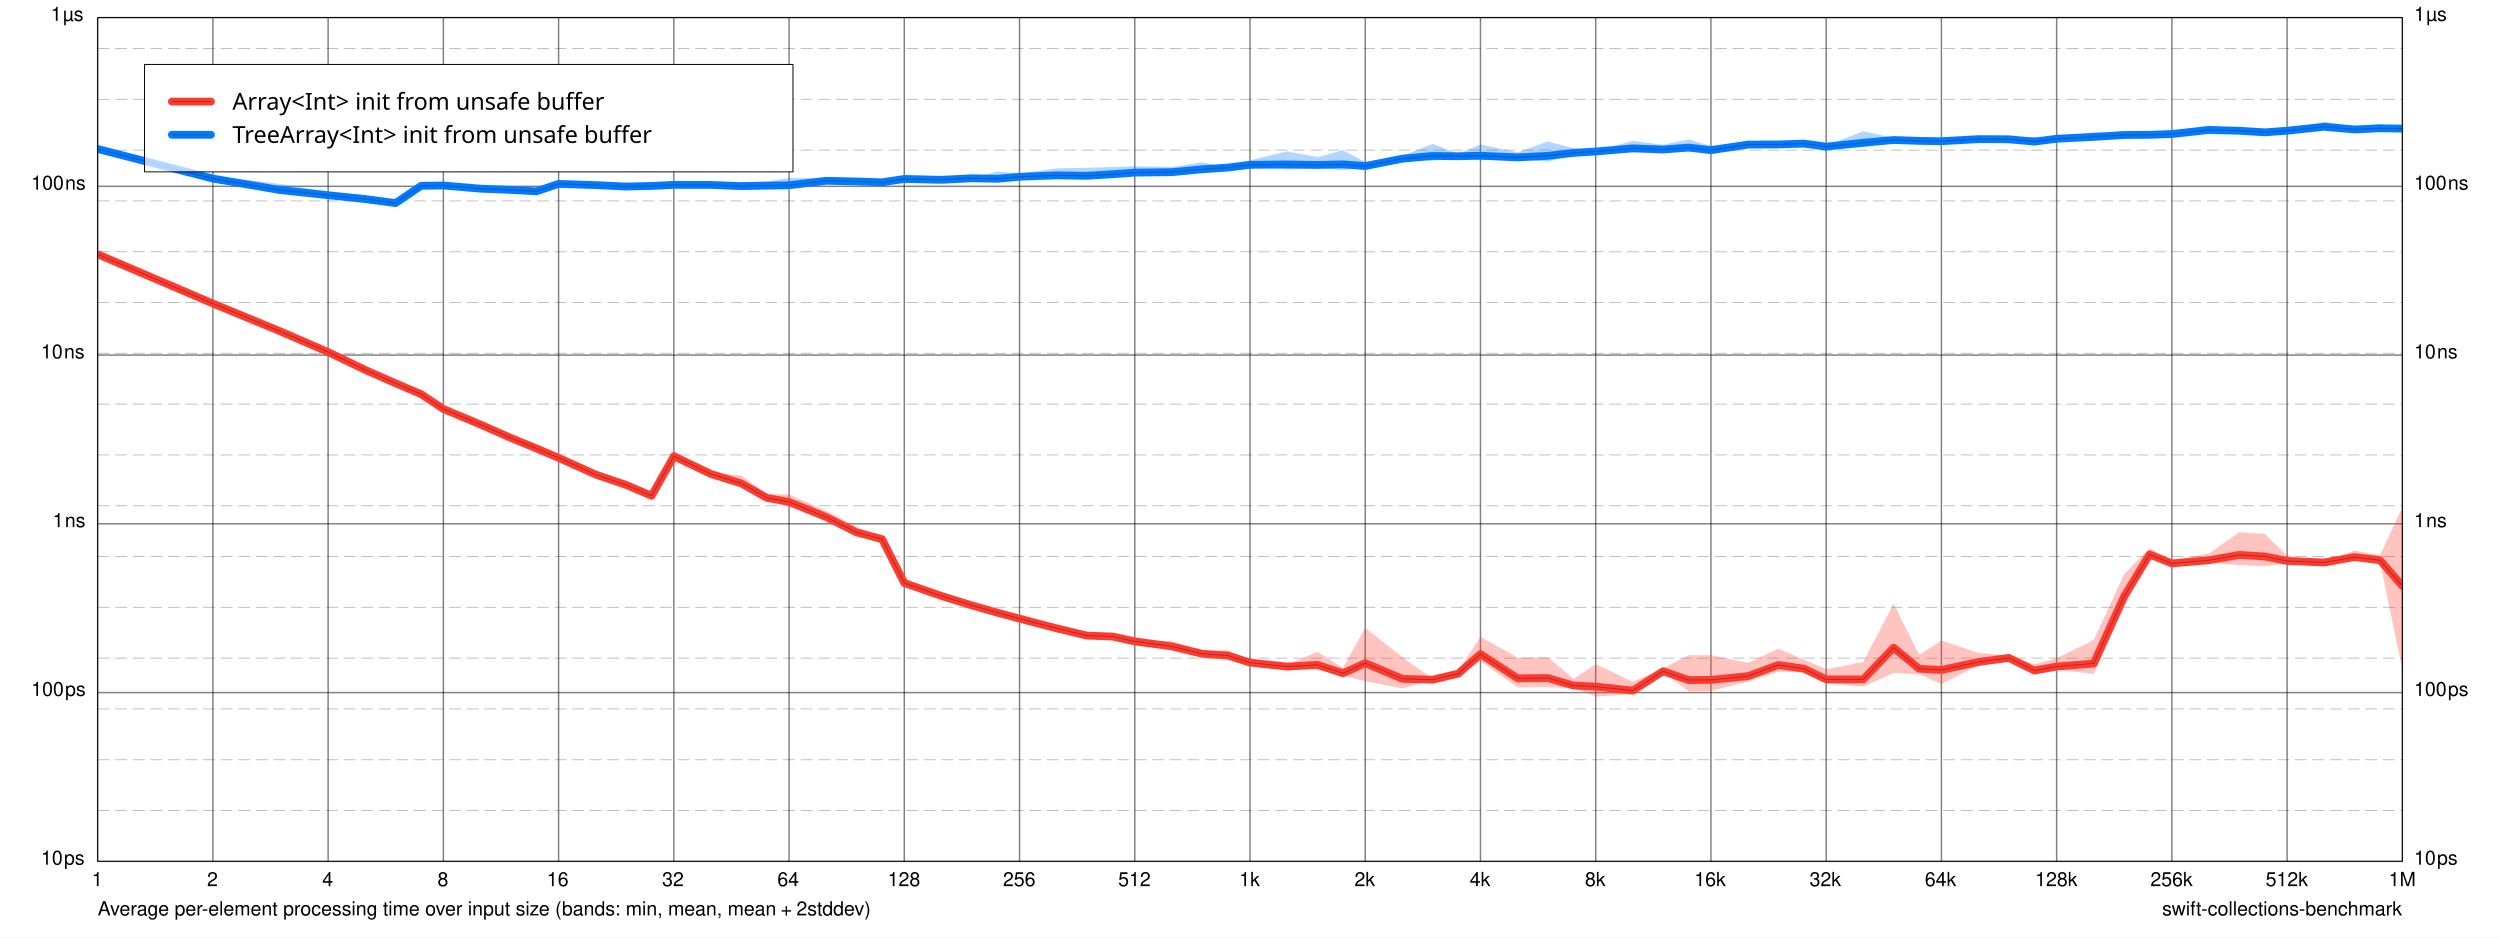
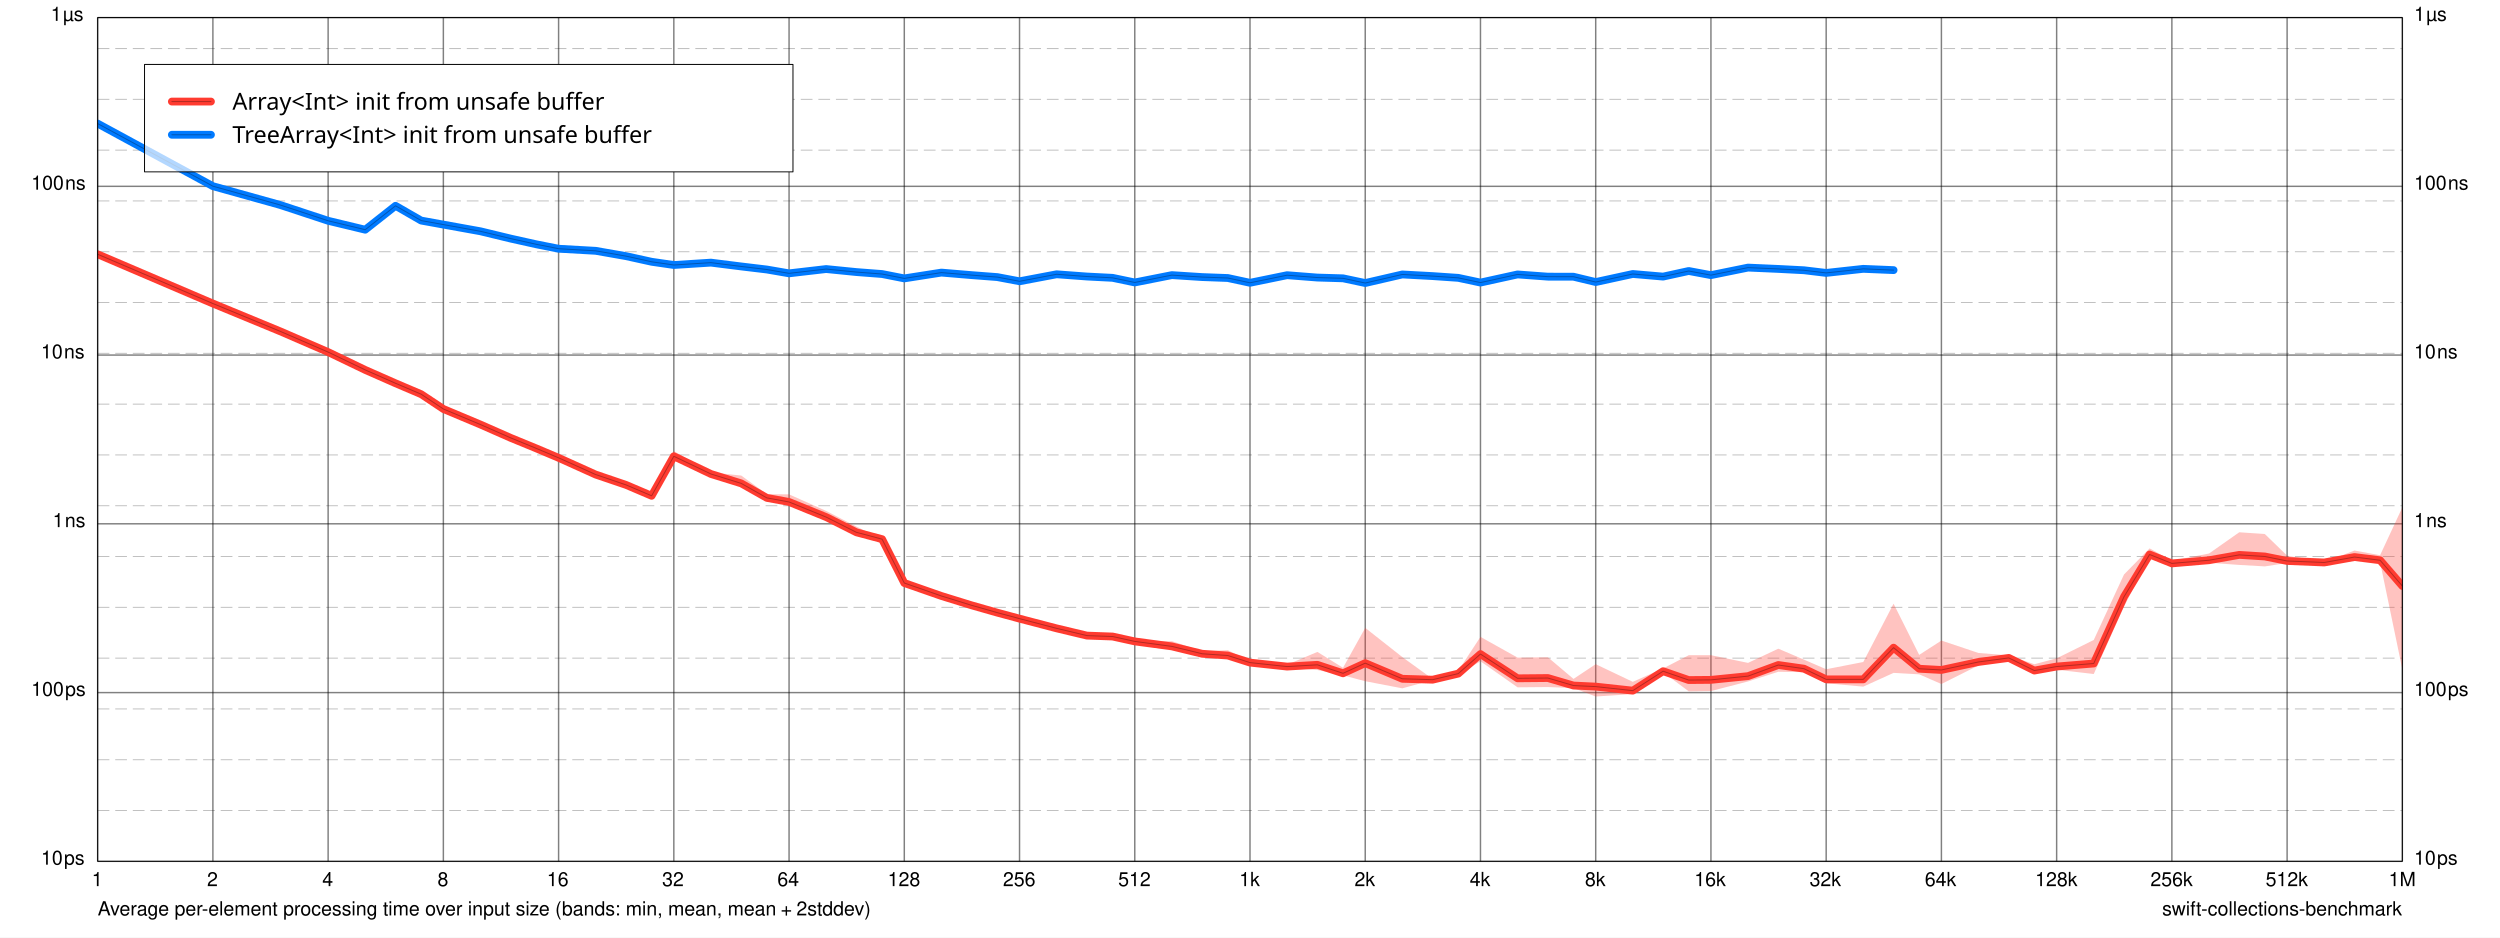
<svg xmlns="http://www.w3.org/2000/svg" xmlns:xlink="http://www.w3.org/1999/xlink" width="1280.0px" height="480.0px" viewBox="0.0 0.0 1280.0 480.0" version="1.1">
  <path d="M 0 0 L 0 480 L 1280 480 L 1280 0 z" fill="#FFFFFF" fill-opacity="1.0" stroke="none" />
  <text x="50" y="468.7" font-family="Helvetica" font-size="10" font-weight="normal" font-style="normal" fill="#000000" fill-opacity="1">Average per-element processing time over input size (bands: min, mean, mean + 2stddev)</text>
  <a xlink:href="https://github.com/apple/swift-collections-benchmark">
    <text x="1107" y="468.7" font-family="Helvetica" font-size="10" font-weight="normal" font-style="normal" fill="#000000" fill-opacity="1">swift-collections-benchmark</text>
  </a>
  <path d="M 50 9 L 50 441" fill="none" stroke-width="0.75" stroke="#000000" stroke-opacity="0.498" stroke-linecap="butt" stroke-linejoin="round" />
  <text x="47" y="453.7" font-family="Helvetica" font-size="10" font-weight="normal" font-style="normal" fill="#000000" fill-opacity="1">1</text>
  <path d="M 109 9 L 109 441" fill="none" stroke-width="0.75" stroke="#000000" stroke-opacity="0.498" stroke-linecap="butt" stroke-linejoin="round" />
  <text x="106" y="453.7" font-family="Helvetica" font-size="10" font-weight="normal" font-style="normal" fill="#000000" fill-opacity="1">2</text>
  <path d="M 168 9 L 168 441" fill="none" stroke-width="0.75" stroke="#000000" stroke-opacity="0.498" stroke-linecap="butt" stroke-linejoin="round" />
  <text x="165" y="453.7" font-family="Helvetica" font-size="10" font-weight="normal" font-style="normal" fill="#000000" fill-opacity="1">4</text>
  <path d="M 227 9 L 227 441" fill="none" stroke-width="0.75" stroke="#000000" stroke-opacity="0.498" stroke-linecap="butt" stroke-linejoin="round" />
  <text x="224" y="453.7" font-family="Helvetica" font-size="10" font-weight="normal" font-style="normal" fill="#000000" fill-opacity="1">8</text>
  <path d="M 286 9 L 286 441" fill="none" stroke-width="0.75" stroke="#000000" stroke-opacity="0.498" stroke-linecap="butt" stroke-linejoin="round" />
  <text x="280" y="453.7" font-family="Helvetica" font-size="10" font-weight="normal" font-style="normal" fill="#000000" fill-opacity="1">16</text>
  <path d="M 345 9 L 345 441" fill="none" stroke-width="0.75" stroke="#000000" stroke-opacity="0.498" stroke-linecap="butt" stroke-linejoin="round" />
  <text x="339" y="453.7" font-family="Helvetica" font-size="10" font-weight="normal" font-style="normal" fill="#000000" fill-opacity="1">32</text>
  <path d="M 404 9 L 404 441" fill="none" stroke-width="0.75" stroke="#000000" stroke-opacity="0.498" stroke-linecap="butt" stroke-linejoin="round" />
  <text x="398" y="453.7" font-family="Helvetica" font-size="10" font-weight="normal" font-style="normal" fill="#000000" fill-opacity="1">64</text>
  <path d="M 463 9 L 463 441" fill="none" stroke-width="0.75" stroke="#000000" stroke-opacity="0.498" stroke-linecap="butt" stroke-linejoin="round" />
  <text x="454.5" y="453.7" font-family="Helvetica" font-size="10" font-weight="normal" font-style="normal" fill="#000000" fill-opacity="1">128</text>
  <path d="M 522 9 L 522 441" fill="none" stroke-width="0.75" stroke="#000000" stroke-opacity="0.498" stroke-linecap="butt" stroke-linejoin="round" />
  <text x="513.5" y="453.7" font-family="Helvetica" font-size="10" font-weight="normal" font-style="normal" fill="#000000" fill-opacity="1">256</text>
  <path d="M 581 9 L 581 441" fill="none" stroke-width="0.75" stroke="#000000" stroke-opacity="0.498" stroke-linecap="butt" stroke-linejoin="round" />
  <text x="572.5" y="453.7" font-family="Helvetica" font-size="10" font-weight="normal" font-style="normal" fill="#000000" fill-opacity="1">512</text>
  <path d="M 640 9 L 640 441" fill="none" stroke-width="0.75" stroke="#000000" stroke-opacity="0.498" stroke-linecap="butt" stroke-linejoin="round" />
  <text x="634.5" y="453.7" font-family="Helvetica" font-size="10" font-weight="normal" font-style="normal" fill="#000000" fill-opacity="1">1k</text>
  <path d="M 699 9 L 699 441" fill="none" stroke-width="0.75" stroke="#000000" stroke-opacity="0.498" stroke-linecap="butt" stroke-linejoin="round" />
  <text x="693.5" y="453.7" font-family="Helvetica" font-size="10" font-weight="normal" font-style="normal" fill="#000000" fill-opacity="1">2k</text>
  <path d="M 758 9 L 758 441" fill="none" stroke-width="0.75" stroke="#000000" stroke-opacity="0.498" stroke-linecap="butt" stroke-linejoin="round" />
  <text x="752.5" y="453.7" font-family="Helvetica" font-size="10" font-weight="normal" font-style="normal" fill="#000000" fill-opacity="1">4k</text>
  <path d="M 817 9 L 817 441" fill="none" stroke-width="0.75" stroke="#000000" stroke-opacity="0.498" stroke-linecap="butt" stroke-linejoin="round" />
  <text x="811.5" y="453.7" font-family="Helvetica" font-size="10" font-weight="normal" font-style="normal" fill="#000000" fill-opacity="1">8k</text>
  <path d="M 876 9 L 876 441" fill="none" stroke-width="0.75" stroke="#000000" stroke-opacity="0.498" stroke-linecap="butt" stroke-linejoin="round" />
  <text x="867.5" y="453.7" font-family="Helvetica" font-size="10" font-weight="normal" font-style="normal" fill="#000000" fill-opacity="1">16k</text>
  <path d="M 935 9 L 935 441" fill="none" stroke-width="0.75" stroke="#000000" stroke-opacity="0.498" stroke-linecap="butt" stroke-linejoin="round" />
  <text x="926.5" y="453.7" font-family="Helvetica" font-size="10" font-weight="normal" font-style="normal" fill="#000000" fill-opacity="1">32k</text>
  <path d="M 994 9 L 994 441" fill="none" stroke-width="0.75" stroke="#000000" stroke-opacity="0.498" stroke-linecap="butt" stroke-linejoin="round" />
  <text x="985.5" y="453.7" font-family="Helvetica" font-size="10" font-weight="normal" font-style="normal" fill="#000000" fill-opacity="1">64k</text>
  <path d="M 1053 9 L 1053 441" fill="none" stroke-width="0.75" stroke="#000000" stroke-opacity="0.498" stroke-linecap="butt" stroke-linejoin="round" />
  <text x="1042" y="453.7" font-family="Helvetica" font-size="10" font-weight="normal" font-style="normal" fill="#000000" fill-opacity="1">128k</text>
  <path d="M 1112 9 L 1112 441" fill="none" stroke-width="0.75" stroke="#000000" stroke-opacity="0.498" stroke-linecap="butt" stroke-linejoin="round" />
  <text x="1101" y="453.7" font-family="Helvetica" font-size="10" font-weight="normal" font-style="normal" fill="#000000" fill-opacity="1">256k</text>
  <path d="M 1171 9 L 1171 441" fill="none" stroke-width="0.75" stroke="#000000" stroke-opacity="0.498" stroke-linecap="butt" stroke-linejoin="round" />
  <text x="1160" y="453.7" font-family="Helvetica" font-size="10" font-weight="normal" font-style="normal" fill="#000000" fill-opacity="1">512k</text>
  <path d="M 1230 9 L 1230 441" fill="none" stroke-width="0.75" stroke="#000000" stroke-opacity="0.498" stroke-linecap="butt" stroke-linejoin="round" />
  <text x="1223" y="453.7" font-family="Helvetica" font-size="10" font-weight="normal" font-style="normal" fill="#000000" fill-opacity="1">1M</text>
  <path d="M 50 441 L 1230 441" fill="none" stroke-width="0.75" stroke="#000000" stroke-opacity="0.498" stroke-linecap="butt" stroke-linejoin="round" />
  <text x="21" y="442.7" font-family="Helvetica" font-size="10" font-weight="normal" font-style="normal" fill="#000000" fill-opacity="1">10 ps</text>
  <text x="1236" y="442.7" font-family="Helvetica" font-size="10" font-weight="normal" font-style="normal" fill="#000000" fill-opacity="1">10 ps</text>
  <path d="M 50 354.6 L 1230 354.6" fill="none" stroke-width="0.75" stroke="#000000" stroke-opacity="0.498" stroke-linecap="butt" stroke-linejoin="round" />
  <text x="16" y="356.3" font-family="Helvetica" font-size="10" font-weight="normal" font-style="normal" fill="#000000" fill-opacity="1">100 ps</text>
  <text x="1236" y="356.3" font-family="Helvetica" font-size="10" font-weight="normal" font-style="normal" fill="#000000" fill-opacity="1">100 ps</text>
  <path d="M 50 268.2 L 1230 268.2" fill="none" stroke-width="0.75" stroke="#000000" stroke-opacity="0.498" stroke-linecap="butt" stroke-linejoin="round" />
  <text x="27" y="269.9" font-family="Helvetica" font-size="10" font-weight="normal" font-style="normal" fill="#000000" fill-opacity="1">1 ns</text>
  <text x="1236" y="269.9" font-family="Helvetica" font-size="10" font-weight="normal" font-style="normal" fill="#000000" fill-opacity="1">1 ns</text>
  <path d="M 50 181.8 L 1230 181.8" fill="none" stroke-width="0.75" stroke="#000000" stroke-opacity="0.498" stroke-linecap="butt" stroke-linejoin="round" />
  <text x="21" y="183.5" font-family="Helvetica" font-size="10" font-weight="normal" font-style="normal" fill="#000000" fill-opacity="1">10 ns</text>
  <text x="1236" y="183.5" font-family="Helvetica" font-size="10" font-weight="normal" font-style="normal" fill="#000000" fill-opacity="1">10 ns</text>
  <path d="M 50 95.4 L 1230 95.4" fill="none" stroke-width="0.75" stroke="#000000" stroke-opacity="0.498" stroke-linecap="butt" stroke-linejoin="round" />
  <text x="16" y="97.1" font-family="Helvetica" font-size="10" font-weight="normal" font-style="normal" fill="#000000" fill-opacity="1">100 ns</text>
  <text x="1236" y="97.1" font-family="Helvetica" font-size="10" font-weight="normal" font-style="normal" fill="#000000" fill-opacity="1">100 ns</text>
  <path d="M 50 9 L 1230 9" fill="none" stroke-width="0.75" stroke="#000000" stroke-opacity="0.498" stroke-linecap="butt" stroke-linejoin="round" />
  <text x="26" y="10.7" font-family="Helvetica" font-size="10" font-weight="normal" font-style="normal" fill="#000000" fill-opacity="1">1 µs</text>
  <text x="1236" y="10.7" font-family="Helvetica" font-size="10" font-weight="normal" font-style="normal" fill="#000000" fill-opacity="1">1 µs</text>
  <path d="M 50 414.99 L 1230 414.99" fill="none" stroke-width="0.5" stroke="#000000" stroke-opacity="0.259" stroke-linecap="butt" stroke-linejoin="round" stroke-dasharray="6 3" stroke-dashoffset="0" />
  <path d="M 50 388.98 L 1230 388.98" fill="none" stroke-width="0.5" stroke="#000000" stroke-opacity="0.259" stroke-linecap="butt" stroke-linejoin="round" stroke-dasharray="6 3" stroke-dashoffset="0" />
  <path d="M 50 362.97 L 1230 362.97" fill="none" stroke-width="0.5" stroke="#000000" stroke-opacity="0.259" stroke-linecap="butt" stroke-linejoin="round" stroke-dasharray="6 3" stroke-dashoffset="0" />
  <path d="M 50 336.96 L 1230 336.96" fill="none" stroke-width="0.5" stroke="#000000" stroke-opacity="0.259" stroke-linecap="butt" stroke-linejoin="round" stroke-dasharray="6 3" stroke-dashoffset="0" />
  <path d="M 50 310.96 L 1230 310.96" fill="none" stroke-width="0.5" stroke="#000000" stroke-opacity="0.259" stroke-linecap="butt" stroke-linejoin="round" stroke-dasharray="6 3" stroke-dashoffset="0" />
  <path d="M 50 284.95 L 1230 284.95" fill="none" stroke-width="0.5" stroke="#000000" stroke-opacity="0.259" stroke-linecap="butt" stroke-linejoin="round" stroke-dasharray="6 3" stroke-dashoffset="0" />
  <path d="M 50 258.94 L 1230 258.94" fill="none" stroke-width="0.5" stroke="#000000" stroke-opacity="0.259" stroke-linecap="butt" stroke-linejoin="round" stroke-dasharray="6 3" stroke-dashoffset="0" />
  <path d="M 50 232.93 L 1230 232.93" fill="none" stroke-width="0.5" stroke="#000000" stroke-opacity="0.259" stroke-linecap="butt" stroke-linejoin="round" stroke-dasharray="6 3" stroke-dashoffset="0" />
  <path d="M 50 206.92 L 1230 206.92" fill="none" stroke-width="0.5" stroke="#000000" stroke-opacity="0.259" stroke-linecap="butt" stroke-linejoin="round" stroke-dasharray="6 3" stroke-dashoffset="0" />
  <path d="M 50 180.91 L 1230 180.91" fill="none" stroke-width="0.5" stroke="#000000" stroke-opacity="0.259" stroke-linecap="butt" stroke-linejoin="round" stroke-dasharray="6 3" stroke-dashoffset="0" />
  <path d="M 50 154.9 L 1230 154.9" fill="none" stroke-width="0.5" stroke="#000000" stroke-opacity="0.259" stroke-linecap="butt" stroke-linejoin="round" stroke-dasharray="6 3" stroke-dashoffset="0" />
  <path d="M 50 128.89 L 1230 128.89" fill="none" stroke-width="0.5" stroke="#000000" stroke-opacity="0.259" stroke-linecap="butt" stroke-linejoin="round" stroke-dasharray="6 3" stroke-dashoffset="0" />
  <path d="M 50 102.88 L 1230 102.88" fill="none" stroke-width="0.5" stroke="#000000" stroke-opacity="0.259" stroke-linecap="butt" stroke-linejoin="round" stroke-dasharray="6 3" stroke-dashoffset="0" />
  <path d="M 50 76.874 L 1230 76.874" fill="none" stroke-width="0.5" stroke="#000000" stroke-opacity="0.259" stroke-linecap="butt" stroke-linejoin="round" stroke-dasharray="6 3" stroke-dashoffset="0" />
  <path d="M 50 50.865 L 1230 50.865" fill="none" stroke-width="0.5" stroke="#000000" stroke-opacity="0.259" stroke-linecap="butt" stroke-linejoin="round" stroke-dasharray="6 3" stroke-dashoffset="0" />
  <path d="M 50 24.856 L 1230 24.856" fill="none" stroke-width="0.5" stroke="#000000" stroke-opacity="0.259" stroke-linecap="butt" stroke-linejoin="round" stroke-dasharray="6 3" stroke-dashoffset="0" />
  <path d="M 74 33 L 74 88 L 406 88 L 406 33 z" fill="#FFFFFF" fill-opacity="1.0" stroke="none" />
  <clipPath id="clip-0">
    <path d="M 50 9 L 50 441 L 1230 441 L 1230 9 z" />
  </clipPath>
  <g clip-path="url(#clip-0)">
-     <path d="M 50 75.952L 109 89.971L 143.51 94.2L 168 98.178L 186.99 101.45L 202.51 103.63L 215.63 94.688L 227 92.986L 245.99 95.511L 261.51 96.679L 274.63 97.461L 286 93.418L 304.99 93.637L 320.51 94.451L 333.63 93.928L 345 94.184L 363.99 94.513L 379.51 93.107L 392.63 92.991L 404 91.06L 422.99 91.371L 438.51 92.398L 451.63 92.965L 463 91.608L 481.99 91.656L 497.51 91.125L 510.63 87.805L 522 88.868L 540.99 86.233L 556.51 85.877L 569.63 85.535L 581 85.062L 599.99 85.496L 615.51 83.103L 628.63 85.724L 640 82.104L 658.99 77.493L 674.51 80.408L 687.63 76.928L 699 82.973L 717.99 79.749L 733.51 73.617L 746.63 78.698L 758 73.945L 776.99 78.03L 792.51 72.419L 805.63 75.883L 817 77.333L 835.99 72.14L 851.51 74.11L 864.63 71.371L 876 74.656L 894.99 72.579L 910.51 73.941L 923.63 73.003L 935 74.502L 953.99 67.202L 969.51 70.592L 982.63 70.162L 994 71.225L 1013 70.342L 1028.5 70.143L 1041.6 70.164L 1053 70.14L 1072 67.762L 1087.5 68.568L 1100.6 67.693L 1112 66.972L 1131 64.292L 1146.5 65.627L 1159.6 67.27L 1171 66.821L 1190 62.322L 1205.5 64.982L 1218.6 63.564L 1230 65.536L 1230 65.97L 1218.6 66.455L 1205.5 66.757L 1190 65.862L 1171 66.969L 1159.6 67.945L 1146.5 67.415L 1131 67.372L 1112 69.219L 1100.6 69.503L 1087.5 69.315L 1072 70.935L 1053 71.371L 1041.6 73.372L 1028.5 71.741L 1013 71.551L 994 72.703L 982.63 72.841L 969.51 72.065L 953.99 75.424L 935 75.288L 923.63 73.69L 910.51 73.98L 894.99 74.552L 876 77.716L 864.63 77.173L 851.51 77.457L 835.99 77.413L 817 77.652L 805.63 79.143L 792.51 82.78L 776.99 81.541L 758 82.01L 746.63 80.483L 733.51 82.315L 717.99 81.8L 699 85.772L 687.63 87.076L 674.51 85.991L 658.99 86.89L 640 85.229L 628.63 85.818L 615.51 88.017L 599.99 89.137L 581 89.632L 569.63 90.597L 556.51 91.593L 540.99 91.111L 522 91.094L 510.63 92.941L 497.51 91.341L 481.99 92.216L 463 91.629L 451.63 93.467L 438.51 93.082L 422.99 93.002L 404 96.29L 392.63 95.791L 379.51 96.118L 363.99 94.738L 345 94.823L 333.63 95.675L 320.51 95.898L 304.99 95.182L 286 94.407L 274.63 98.145L 261.51 97.434L 245.99 96.981L 227 95.714L 215.63 95.289L 202.51 104.1L 186.99 102.09L 168 100.59L 143.51 98.495L 109 91.966L 50 76.383" fill="#007AFF" fill-opacity="0.302" stroke="none" />
+     <path d="M 50 63.274L 109 95.323L 143.51 104.96L 168 113.04L 186.99 117.61L 202.51 105.37L 215.63 112.93L 227 114.99L 245.99 118.42L 261.51 122.17L 274.63 125.09L 286 127.35L 304.99 128.42L 320.51 131.14L 333.63 134.03L 345 135.68L 363.99 134.47L 379.51 136.42L 392.63 137.99L 404 139.95L 422.99 137.75L 438.51 139.3L 451.63 140.3L 463 142.54L 481.99 139.57L 497.51 140.87L 510.63 141.87L 522 144.02L 540.99 140.43L 556.51 141.58L 569.63 142.25L 581 144.62L 599.99 140.86L 615.51 141.86L 628.63 142.34L 640 144.79L 658.99 140.9L 674.51 142.11L 687.63 142.5L 699 144.91L 717.99 140.52L 733.51 141.36L 746.63 142.26L 758 144.68L 776.99 140.51L 792.51 141.65L 805.63 141.68L 817 144.41L 835.99 140.28L 851.51 141.62L 864.63 138.75L 876 140.87L 894.99 137.01L 910.51 137.69L 923.63 138.37L 935 139.73L 953.99 137.65L 969.51 138.3L 969.51 138.3L 953.99 137.65L 935 139.73L 923.63 138.37L 910.51 137.69L 894.99 137.01L 876 140.87L 864.63 138.75L 851.51 141.62L 835.99 140.28L 817 144.41L 805.63 141.68L 792.51 141.65L 776.99 140.51L 758 144.68L 746.63 142.26L 733.51 141.36L 717.99 140.52L 699 144.91L 687.63 142.5L 674.51 142.11L 658.99 140.9L 640 144.79L 628.63 142.34L 615.51 141.86L 599.99 140.86L 581 144.62L 569.63 142.25L 556.51 141.58L 540.99 140.43L 522 144.02L 510.63 141.87L 497.51 140.87L 481.99 139.57L 463 142.54L 451.63 140.3L 438.51 139.3L 422.99 137.75L 404 139.95L 392.63 137.99L 379.51 136.42L 363.99 134.47L 345 135.68L 333.63 134.03L 320.51 131.14L 304.99 128.42L 286 127.35L 274.63 125.09L 261.51 122.17L 245.99 118.42L 227 114.99L 215.63 112.93L 202.51 105.37L 186.99 117.61L 168 113.04L 143.51 104.96L 109 95.323L 50 63.274" fill="#007AFF" fill-opacity="0.302" stroke="none" />
    <path d="M 50 130.18L 109 155.41L 143.51 169.14L 168 180.26L 186.99 188.33L 202.51 196.24L 215.63 201.3L 227 209.39L 245.99 217.37L 261.51 224.21L 274.63 229.6L 286 233.83L 304.99 242.98L 320.51 248.26L 333.63 253.31L 345 230.97L 363.99 241.85L 379.51 243.48L 392.63 253.02L 404 253.11L 422.99 261.6L 438.51 269.63L 451.63 276.06L 463 298.5L 481.99 304.76L 497.51 309.6L 510.63 313.67L 522 316.44L 540.99 321.47L 556.51 325.17L 569.63 325.9L 581 328.4L 599.99 328.28L 615.51 333.4L 628.63 332.9L 640 338.4L 658.99 340.33L 674.51 333.78L 687.63 341.9L 699 321.47L 717.99 336.42L 733.51 347.64L 746.63 343.42L 758 326.08L 776.99 336.69L 792.51 336.51L 805.63 347.6L 817 340.06L 835.99 349.1L 851.51 342.24L 864.63 335.47L 876 335.45L 894.99 339.4L 910.51 332.13L 923.63 337.73L 935 342.65L 953.99 338.95L 969.51 309.09L 982.63 335.3L 994 327.96L 1013 334.33L 1028.5 335.55L 1041.6 340.09L 1053 337.07L 1072 327.67L 1087.5 294.13L 1100.6 280.77L 1112 287.08L 1131 283.41L 1146.5 272.52L 1159.6 273.43L 1171 284.48L 1190 287.8L 1205.5 281.87L 1218.6 284.28L 1230 259.78L 1230 342.72L 1218.6 287.8L 1205.5 286.47L 1190 288.05L 1171 288.24L 1159.6 290L 1146.5 289.24L 1131 288.13L 1112 288.96L 1100.6 285.07L 1087.5 310.56L 1072 345.1L 1053 342.87L 1041.6 344.54L 1028.5 337.32L 1013 340.68L 994 350.22L 982.63 345.26L 969.51 344.51L 953.99 351.56L 935 349.84L 923.63 344.15L 910.51 343.94L 894.99 348.91L 876 353.82L 864.63 353.97L 851.51 344.18L 835.99 355.35L 817 356.62L 805.63 352.28L 792.51 351.77L 776.99 351.91L 758 338.57L 746.63 345.43L 733.51 348.13L 717.99 352.43L 699 348.78L 687.63 345.78L 674.51 343.04L 658.99 341.63L 640 339.55L 628.63 336.65L 615.51 335.21L 599.99 331.94L 581 328.4L 569.63 325.9L 556.51 325.53L 540.99 321.81L 522 316.86L 510.63 313.68L 497.51 310.06L 481.99 305.27L 463 298.5L 451.63 276.06L 438.51 273.66L 422.99 265.93L 404 258.49L 392.63 255.61L 379.51 249.03L 363.99 242.98L 345 234.61L 333.63 254.05L 320.51 248.26L 304.99 242.98L 286 234.61L 274.63 229.6L 261.51 224.21L 245.99 217.37L 227 209.41L 215.63 202.02L 202.51 196.24L 186.99 189.79L 168 180.27L 143.51 169.85L 109 155.41L 50 130.18" fill="#FF3B30" fill-opacity="0.302" stroke="none" />
-     <path d="M 50 76.27L 109 91.434L 143.51 97.325L 168 99.945L 186.99 101.92L 202.51 103.98L 215.63 95.131L 227 94.982L 245.99 96.591L 261.51 97.236L 274.63 97.965L 286 94.146L 304.99 94.772L 320.51 95.515L 333.63 95.211L 345 94.655L 363.99 94.679L 379.51 95.308L 392.63 95.039L 404 94.852L 422.99 92.569L 438.51 92.902L 451.63 93.335L 463 91.623L 481.99 92.069L 497.51 91.285L 510.63 91.53L 522 90.499L 540.99 89.774L 556.51 90.014L 569.63 89.208L 581 88.383L 599.99 88.152L 615.51 86.67L 628.63 85.794L 640 84.387L 658.99 84.2L 674.51 84.451L 687.63 84.149L 699 85.02L 717.99 81.253L 733.51 79.842L 746.63 80.008L 758 79.73L 776.99 80.592L 792.51 79.786L 805.63 78.264L 817 77.568L 835.99 75.963L 851.51 76.554L 864.63 75.569L 876 76.892L 894.99 74.026L 910.51 73.97L 923.63 73.509L 935 75.081L 953.99 73.097L 969.51 71.675L 982.63 72.123L 994 72.311L 1013 71.232L 1028.5 71.317L 1041.6 72.507L 1053 71.046L 1072 70.08L 1087.5 69.118L 1100.6 69.021L 1112 68.619L 1131 66.543L 1146.5 66.939L 1159.6 67.767L 1171 66.93L 1190 64.905L 1205.5 66.286L 1218.6 65.678L 1230 65.856" fill="none" stroke-width="4" stroke="#007AFF" stroke-opacity="1" stroke-linecap="round" stroke-linejoin="round" />
+     <path d="M 50 63.274L 109 95.323L 143.51 104.96L 168 113.04L 186.99 117.61L 202.51 105.37L 215.63 112.93L 227 114.99L 245.99 118.42L 261.51 122.17L 274.63 125.09L 286 127.35L 304.99 128.42L 320.51 131.14L 333.63 134.03L 345 135.68L 363.99 134.47L 379.51 136.42L 392.63 137.99L 404 139.95L 422.99 137.75L 438.51 139.3L 451.63 140.3L 463 142.54L 481.99 139.57L 497.51 140.87L 510.63 141.87L 522 144.02L 540.99 140.43L 556.51 141.58L 569.63 142.25L 581 144.62L 599.99 140.86L 615.51 141.86L 628.63 142.34L 640 144.79L 658.99 140.9L 674.51 142.11L 687.63 142.5L 699 144.91L 717.99 140.52L 733.51 141.36L 746.63 142.26L 758 144.68L 776.99 140.51L 792.51 141.65L 805.63 141.68L 817 144.41L 835.99 140.28L 851.51 141.62L 864.63 138.75L 876 140.87L 894.99 137.01L 910.51 137.69L 923.63 138.37L 935 139.73L 953.99 137.65L 969.51 138.3" fill="none" stroke-width="4" stroke="#007AFF" stroke-opacity="1" stroke-linecap="round" stroke-linejoin="round" />
    <path d="M 50 130.18L 109 155.41L 143.51 169.66L 168 180.27L 186.99 189.4L 202.51 196.24L 215.63 201.83L 227 209.4L 245.99 217.37L 261.51 224.21L 274.63 229.6L 286 234.41L 304.99 242.98L 320.51 248.26L 333.63 253.85L 345 233.62L 363.99 242.68L 379.51 247.5L 392.63 254.92L 404 257.01L 422.99 264.75L 438.51 272.56L 451.63 276.06L 463 298.5L 481.99 305.14L 497.51 309.94L 510.63 313.68L 522 316.75L 540.99 321.72L 556.51 325.43L 569.63 325.9L 581 328.4L 599.99 330.95L 615.51 334.73L 628.63 335.63L 640 339.25L 658.99 341.29L 674.51 340.39L 687.63 344.73L 699 339.53L 717.99 347.54L 733.51 348L 746.63 344.89L 758 334.88L 776.99 347.3L 792.51 347.15L 805.63 351L 817 351.54L 835.99 353.61L 851.51 343.66L 864.63 348.19L 876 348.09L 894.99 346.18L 910.51 340.48L 923.63 342.36L 935 347.83L 953.99 347.83L 969.51 331.61L 982.63 342.4L 994 343.02L 1013 338.92L 1028.5 336.85L 1041.6 343.33L 1053 341.27L 1072 339.71L 1087.5 305.53L 1100.6 283.9L 1112 288.46L 1131 286.84L 1146.5 284.1L 1159.6 284.92L 1171 287.22L 1190 287.99L 1205.5 285.21L 1218.6 286.85L 1230 300.02" fill="none" stroke-width="4" stroke="#FF3B30" stroke-opacity="1" stroke-linecap="round" stroke-linejoin="round" />
-     <path d="M 50 76.27L 109 91.434L 143.51 97.325L 168 99.945L 186.99 101.92L 202.51 103.98L 215.63 95.131L 227 94.982L 245.99 96.591L 261.51 97.236L 274.63 97.965L 286 94.146L 304.99 94.772L 320.51 95.515L 333.63 95.211L 345 94.655L 363.99 94.679L 379.51 95.308L 392.63 95.039L 404 94.852L 422.99 92.569L 438.51 92.902L 451.63 93.335L 463 91.623L 481.99 92.069L 497.51 91.285L 510.63 91.53L 522 90.499L 540.99 89.774L 556.51 90.014L 569.63 89.208L 581 88.383L 599.99 88.152L 615.51 86.67L 628.63 85.794L 640 84.387L 658.99 84.2L 674.51 84.451L 687.63 84.149L 699 85.02L 717.99 81.253L 733.51 79.842L 746.63 80.008L 758 79.73L 776.99 80.592L 792.51 79.786L 805.63 78.264L 817 77.568L 835.99 75.963L 851.51 76.554L 864.63 75.569L 876 76.892L 894.99 74.026L 910.51 73.97L 923.63 73.509L 935 75.081L 953.99 73.097L 969.51 71.675L 982.63 72.123L 994 72.311L 1013 71.232L 1028.5 71.317L 1041.6 72.507L 1053 71.046L 1072 70.08L 1087.5 69.118L 1100.6 69.021L 1112 68.619L 1131 66.543L 1146.5 66.939L 1159.6 67.767L 1171 66.93L 1190 64.905L 1205.5 66.286L 1218.6 65.678L 1230 65.856" fill="none" stroke-width="0.5" stroke="#000000" stroke-opacity="0.302" stroke-linecap="round" stroke-linejoin="round" />
+     <path d="M 50 63.274L 109 95.323L 143.51 104.96L 168 113.04L 186.99 117.61L 202.51 105.37L 215.63 112.93L 227 114.99L 245.99 118.42L 261.51 122.17L 274.63 125.09L 286 127.35L 304.99 128.42L 320.51 131.14L 333.63 134.03L 345 135.68L 363.99 134.47L 379.51 136.42L 392.63 137.99L 404 139.95L 422.99 137.75L 438.51 139.3L 451.63 140.3L 463 142.54L 481.99 139.57L 497.51 140.87L 510.63 141.87L 522 144.02L 540.99 140.43L 556.51 141.58L 569.63 142.25L 581 144.62L 599.99 140.86L 615.51 141.86L 628.63 142.34L 640 144.79L 658.99 140.9L 674.51 142.11L 687.63 142.5L 699 144.91L 717.99 140.52L 733.51 141.36L 746.63 142.26L 758 144.68L 776.99 140.51L 792.51 141.65L 805.63 141.68L 817 144.41L 835.99 140.28L 851.51 141.62L 864.63 138.75L 876 140.87L 894.99 137.01L 910.51 137.69L 923.63 138.37L 935 139.73L 953.99 137.65L 969.51 138.3" fill="none" stroke-width="0.5" stroke="#000000" stroke-opacity="0.302" stroke-linecap="round" stroke-linejoin="round" />
    <path d="M 50 130.18L 109 155.41L 143.51 169.66L 168 180.27L 186.99 189.4L 202.51 196.24L 215.63 201.83L 227 209.4L 245.99 217.37L 261.51 224.21L 274.63 229.6L 286 234.41L 304.99 242.98L 320.51 248.26L 333.63 253.85L 345 233.62L 363.99 242.68L 379.51 247.5L 392.63 254.92L 404 257.01L 422.99 264.75L 438.51 272.56L 451.63 276.06L 463 298.5L 481.99 305.14L 497.51 309.94L 510.63 313.68L 522 316.75L 540.99 321.72L 556.51 325.43L 569.63 325.9L 581 328.4L 599.99 330.95L 615.51 334.73L 628.63 335.63L 640 339.25L 658.99 341.29L 674.51 340.39L 687.63 344.73L 699 339.53L 717.99 347.54L 733.51 348L 746.63 344.89L 758 334.88L 776.99 347.3L 792.51 347.15L 805.63 351L 817 351.54L 835.99 353.61L 851.51 343.66L 864.63 348.19L 876 348.09L 894.99 346.18L 910.51 340.48L 923.63 342.36L 935 347.83L 953.99 347.83L 969.51 331.61L 982.63 342.4L 994 343.02L 1013 338.92L 1028.5 336.85L 1041.6 343.33L 1053 341.27L 1072 339.71L 1087.5 305.53L 1100.6 283.9L 1112 288.46L 1131 286.84L 1146.5 284.1L 1159.6 284.92L 1171 287.22L 1190 287.99L 1205.5 285.21L 1218.6 286.85L 1230 300.02" fill="none" stroke-width="0.5" stroke="#000000" stroke-opacity="0.302" stroke-linecap="round" stroke-linejoin="round" />
  </g>
  <path d="M 74 33 L 74 88 L 406 88 L 406 33 z" fill="#FFFFFF" fill-opacity="0.702" stroke-width="0.5" stroke="#000000" stroke-opacity="1" stroke-linecap="round" stroke-linejoin="round" />
  <path d="M 88 52 L 108 52" fill="none" stroke-width="4" stroke="#FF3B30" stroke-opacity="1" stroke-linecap="round" stroke-linejoin="round" />
  <path d="M 88 52 L 108 52" fill="none" stroke-width="0.5" stroke="#000000" stroke-opacity="0.302" stroke-linecap="round" stroke-linejoin="round" />
  <text x="119" y="56.17" font-family="Menlo" font-size="12" font-weight="normal" font-style="normal" fill="#000000" fill-opacity="1">Array&lt;Int&gt; init from unsafe buffer</text>
  <path d="M 88 69 L 108 69" fill="none" stroke-width="4" stroke="#007AFF" stroke-opacity="1" stroke-linecap="round" stroke-linejoin="round" />
  <path d="M 88 69 L 108 69" fill="none" stroke-width="0.5" stroke="#000000" stroke-opacity="0.302" stroke-linecap="round" stroke-linejoin="round" />
  <text x="119" y="73.17" font-family="Menlo" font-size="12" font-weight="normal" font-style="normal" fill="#000000" fill-opacity="1">TreeArray&lt;Int&gt; init from unsafe buffer</text>
  <path d="M 50 9 L 50 441 L 1230 441 L 1230 9 z" fill="none" stroke-width="0.5" stroke="#000000" stroke-opacity="1" stroke-linecap="round" stroke-linejoin="round" />
</svg>
